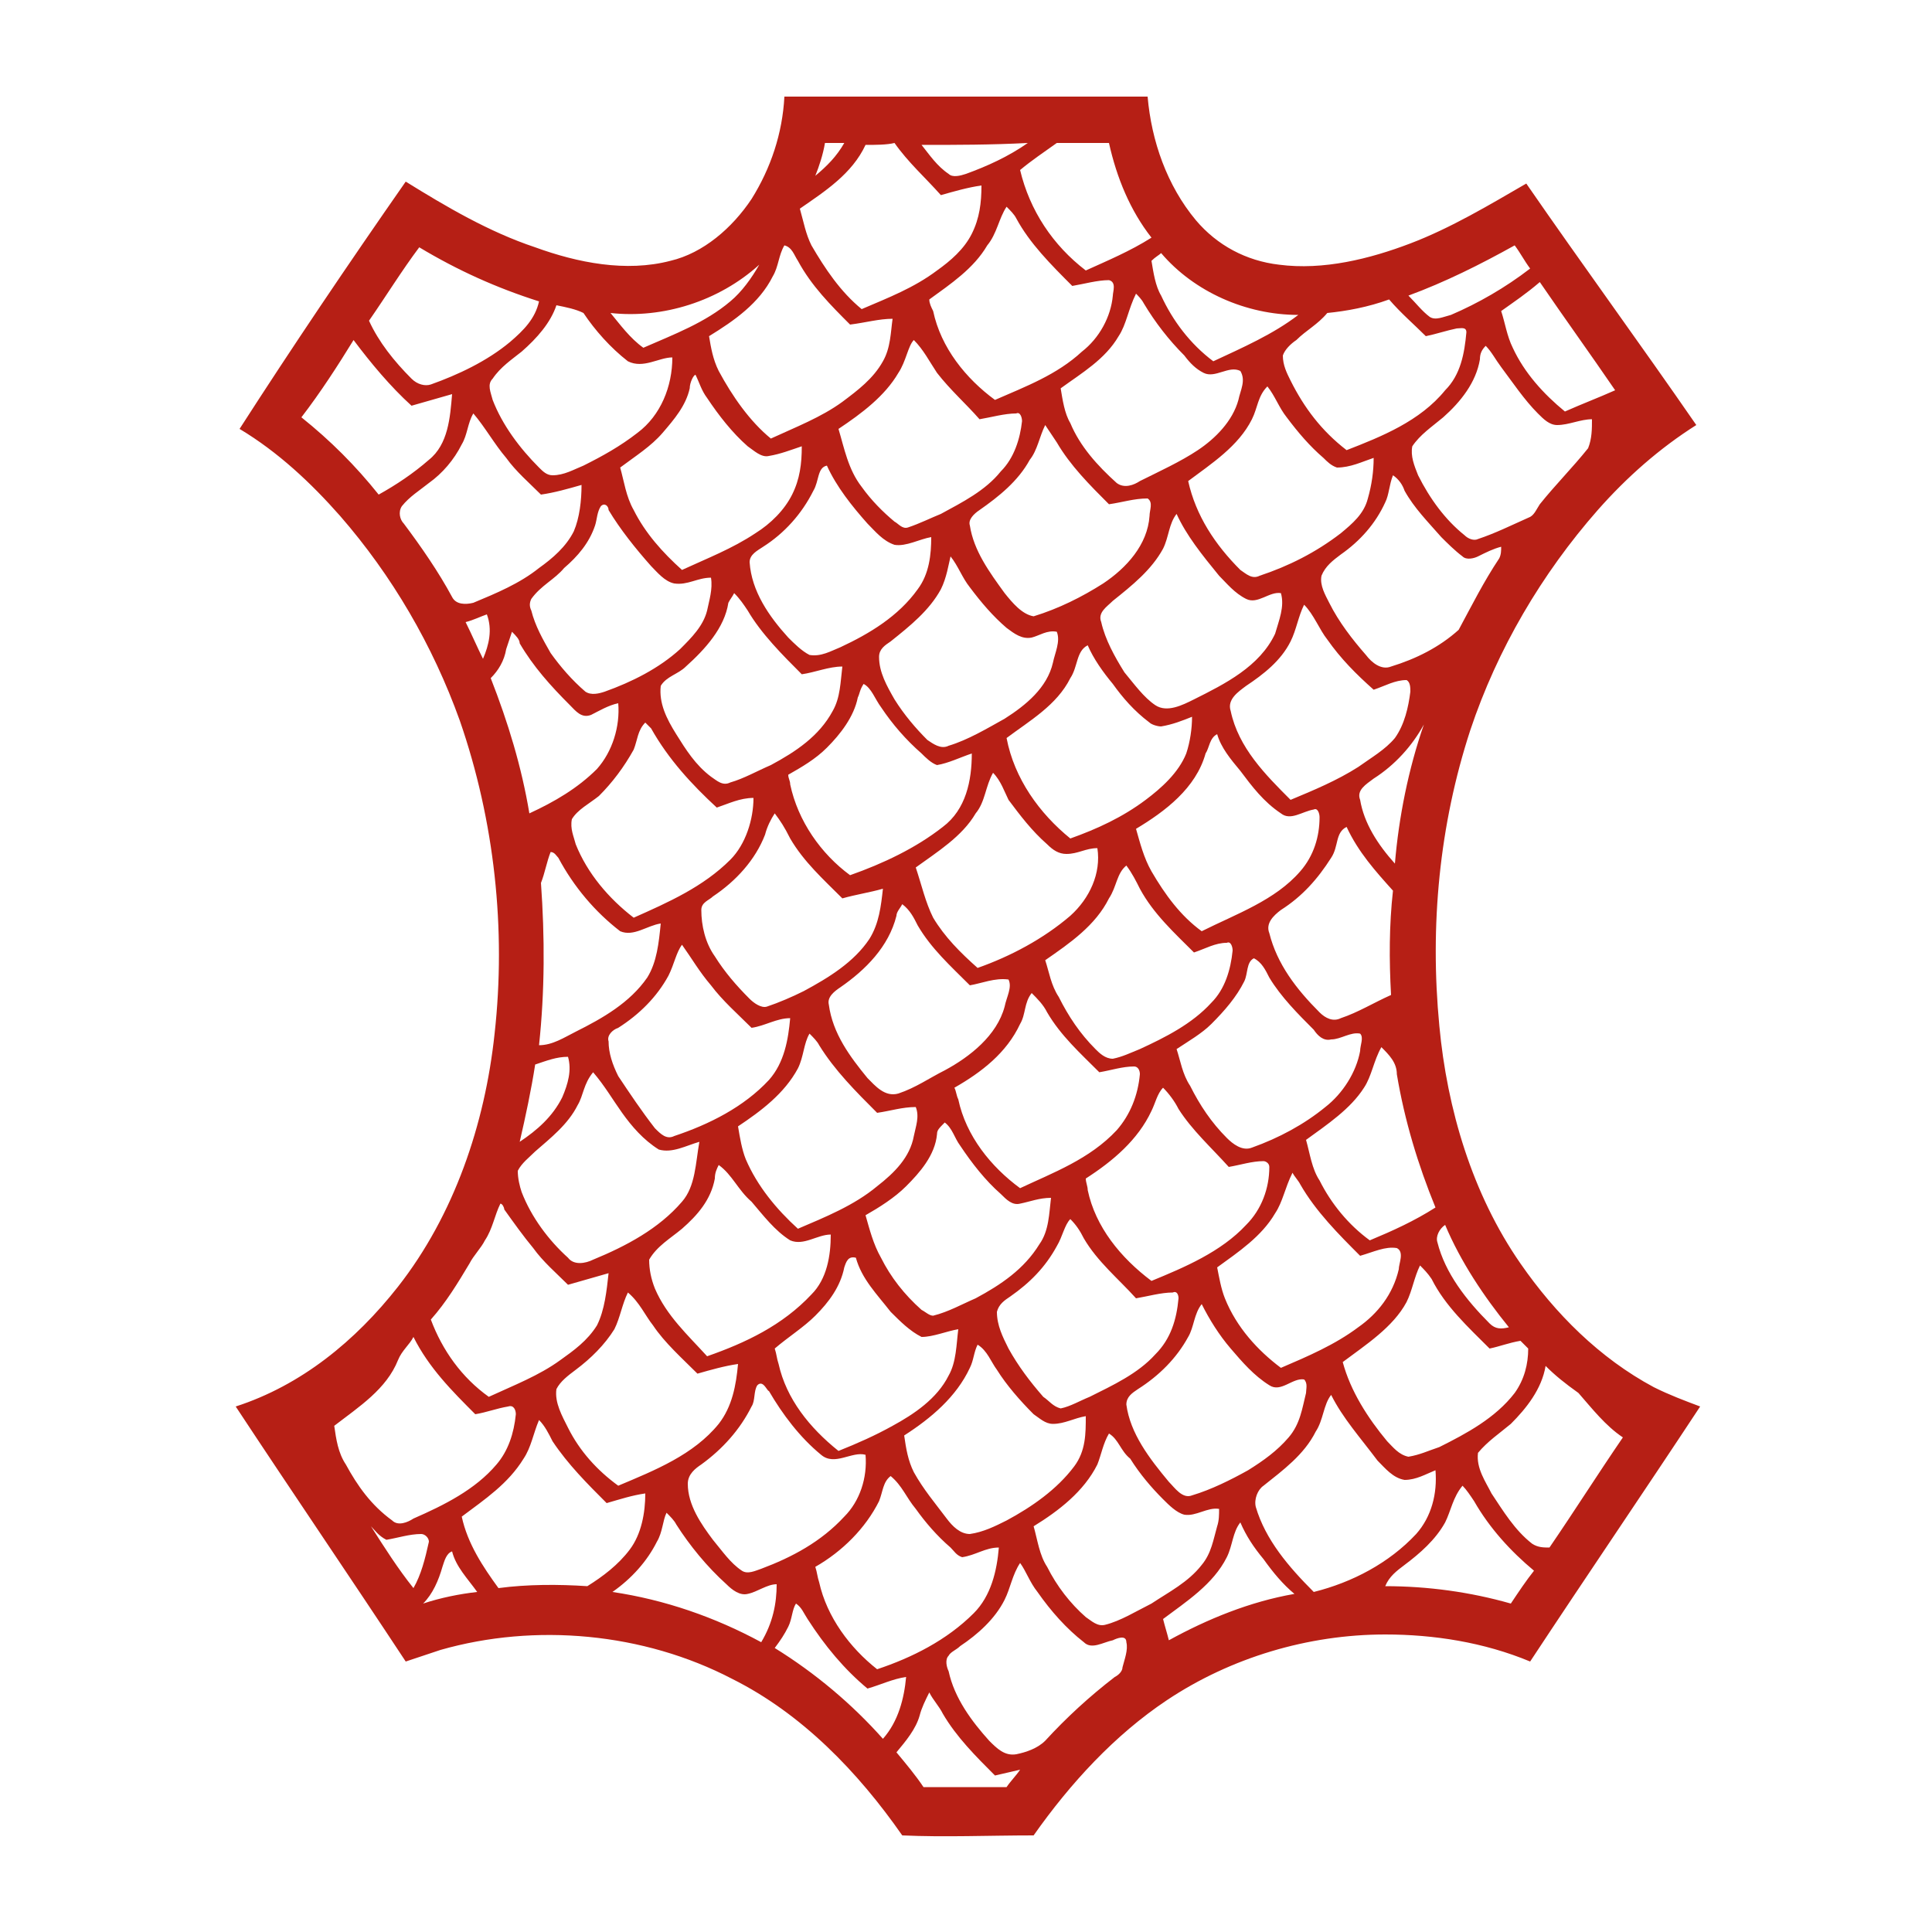
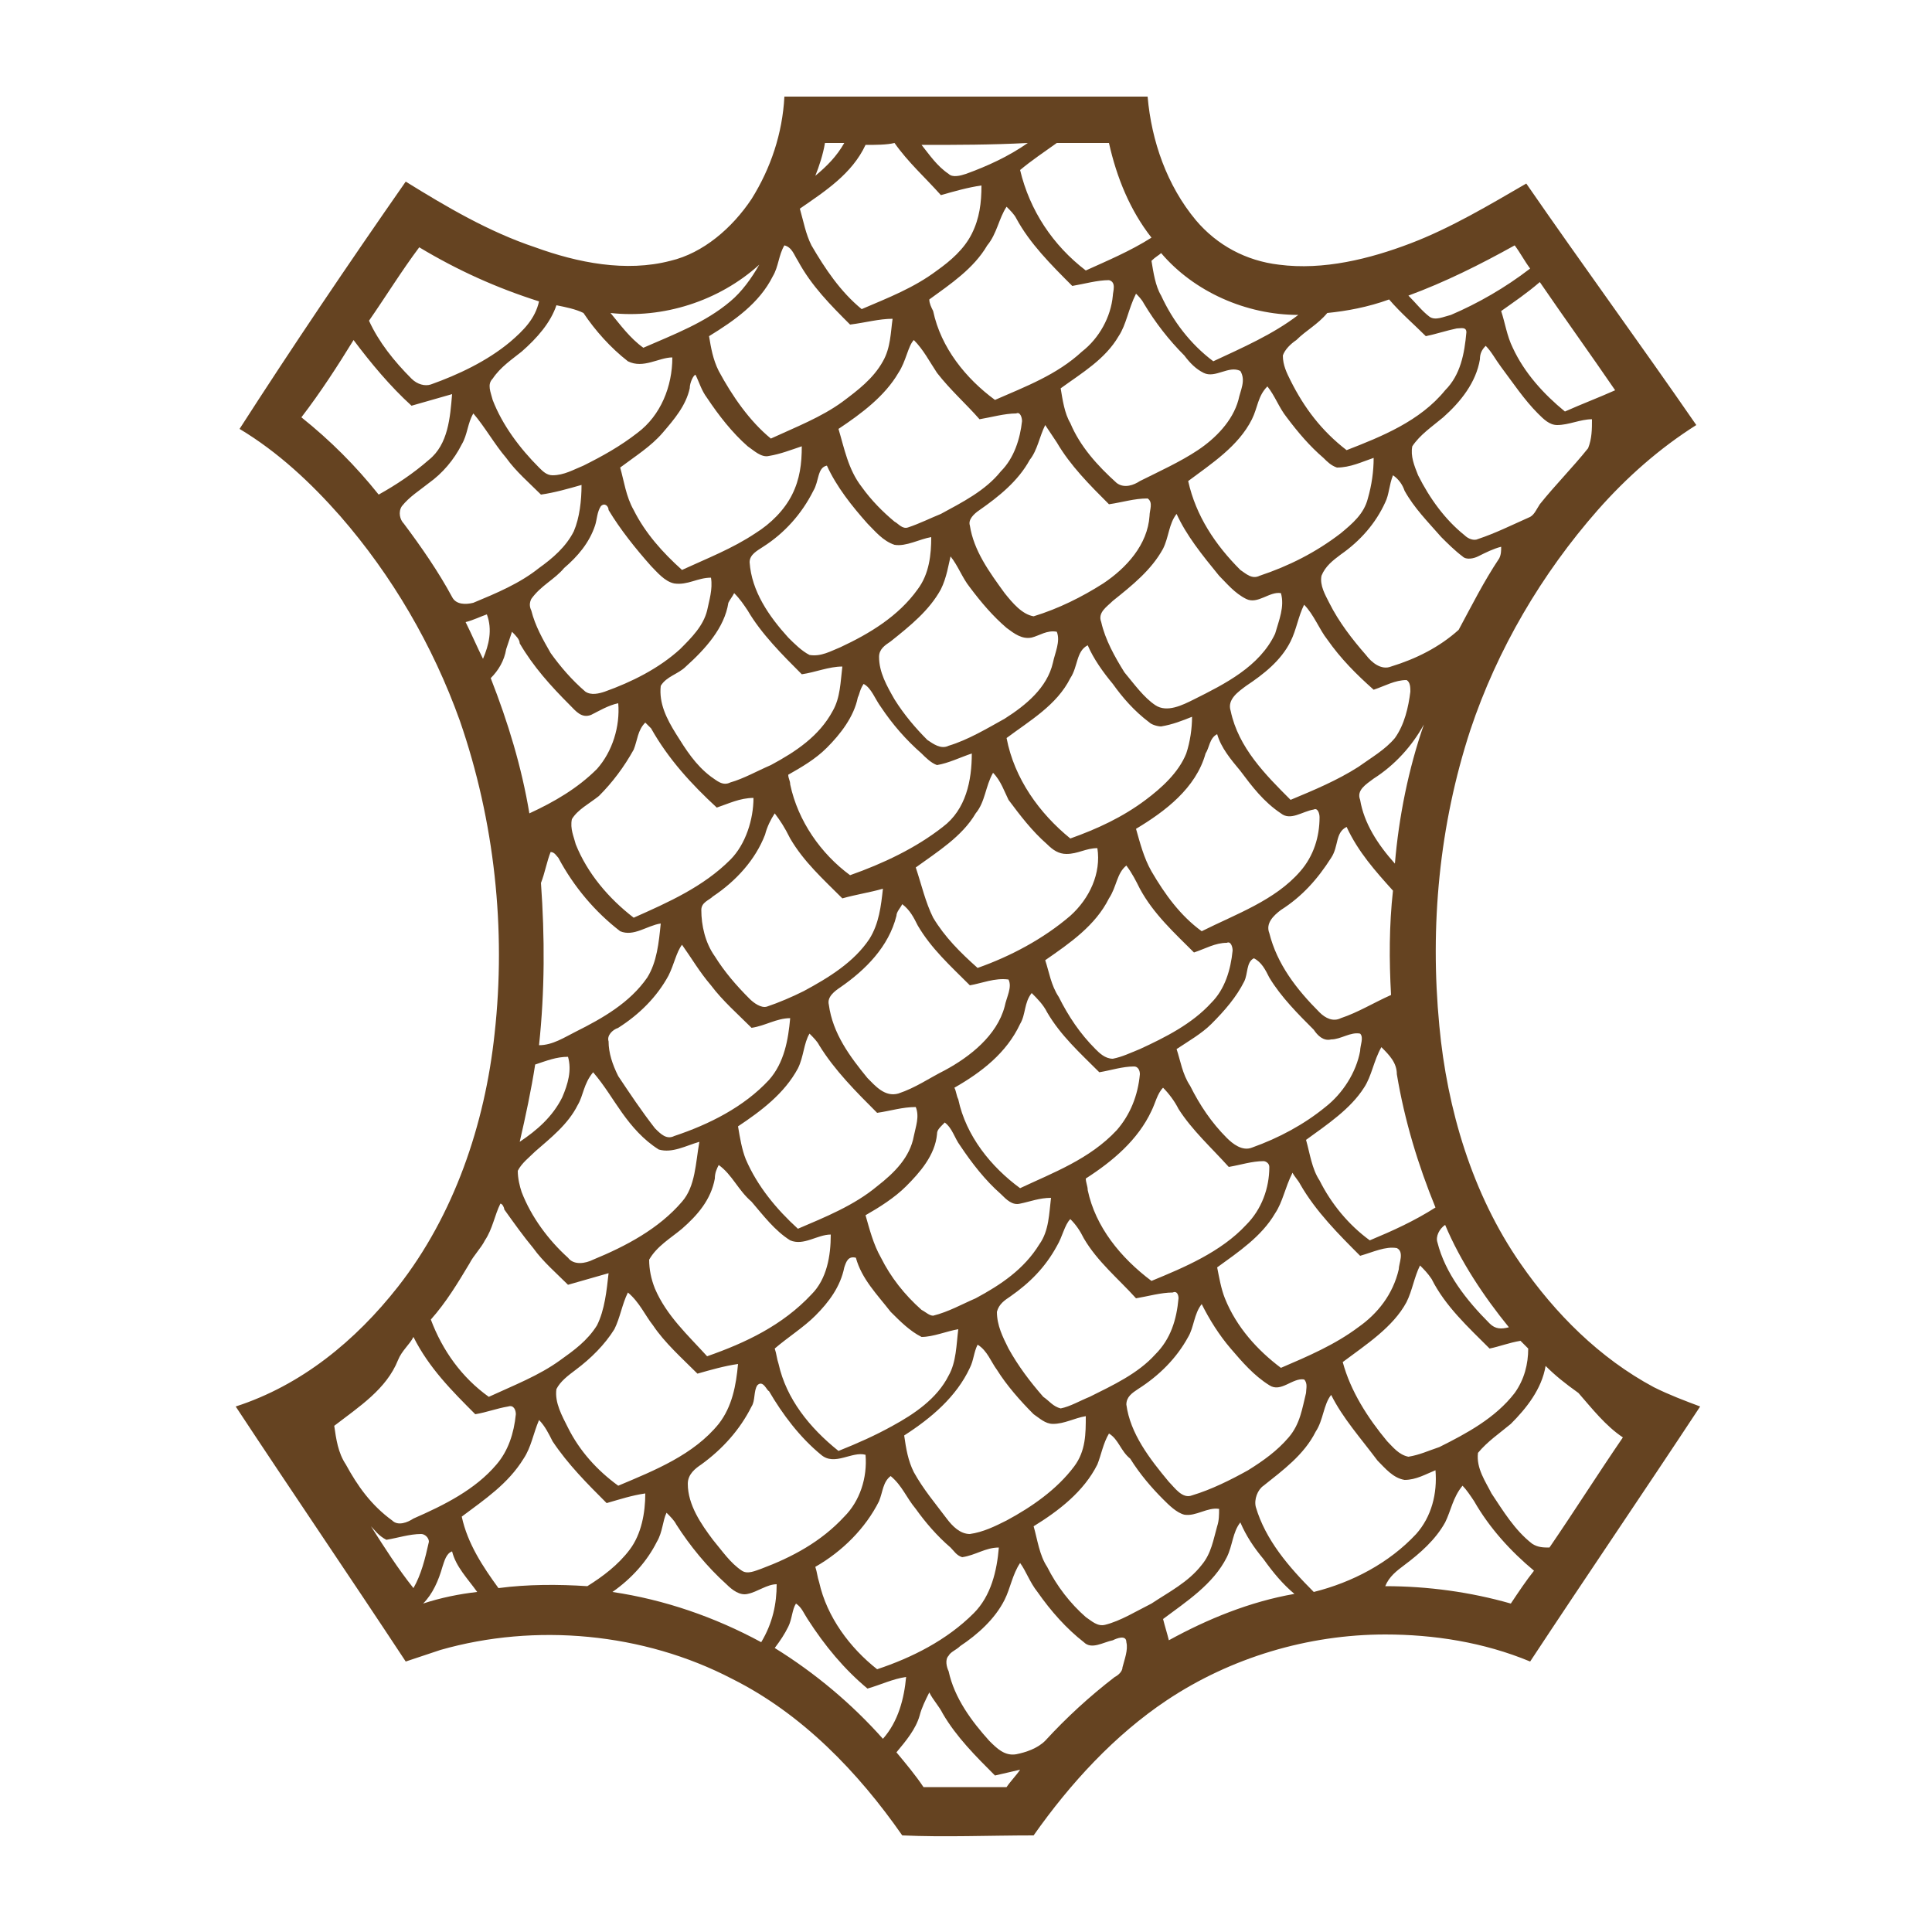
- <svg xmlns="http://www.w3.org/2000/svg" fill="#b61f15" version="1.1" x="0px" y="0px" viewBox="0 0 100 100" style="enable-background:new 0 0 100 100;" xml:space="preserve">
+ <svg xmlns="http://www.w3.org/2000/svg" fill="#654321" version="1.1" x="0px" y="0px" viewBox="0 0 100 100" style="enable-background:new 0 0 100 100;" xml:space="preserve">
  <g>
    <g>
      <path d="M38.9,10.3c1-1.6,1.6-3.4,1.7-5.3c6.3,0,12.5,0,18.8,0c0.2,2.3,1,4.6,2.5,6.4c1.1,1.3,2.6,2.1,4.3,2.3    c2.3,0.3,4.7-0.3,6.8-1.1c2.1-0.8,4.1-2,6-3.1c2.9,4.2,5.9,8.3,8.8,12.5c-1.9,1.2-3.6,2.7-5.1,4.4c-2.9,3.3-5.2,7.2-6.6,11.4    c-1.6,4.9-2.1,10.1-1.6,15.3c0.4,4.3,1.7,8.7,4.2,12.3c1.8,2.6,4.1,4.9,6.9,6.4c0.8,0.4,1.6,0.7,2.4,1c-2.9,4.4-5.9,8.8-8.8,13.2    c-2.4-1-5-1.4-7.5-1.4c-4,0-8,1.2-11.3,3.4c-2.7,1.8-5,4.3-6.9,7c-2.3,0-4.6,0.1-6.8,0c-2.3-3.3-5.2-6.3-8.8-8.1    c-4.6-2.4-10.2-2.9-15.1-1.5c-0.6,0.2-1.2,0.4-1.8,0.6c-2.9-4.4-5.9-8.8-8.8-13.2c3.4-1.1,6.2-3.4,8.4-6.2c2.9-3.7,4.5-8.4,5-13.1    c0.6-5.4,0-11-1.8-16.2c-1.4-3.9-3.5-7.5-6.2-10.6c-1.5-1.7-3.2-3.3-5.2-4.5C15.1,18,18,13.7,21,9.4c2.1,1.3,4.3,2.6,6.7,3.4    c2.2,0.8,4.7,1.3,7,0.7C36.4,13.1,37.9,11.8,38.9,10.3z M42.2,9.1c0.6-0.5,1.1-1,1.5-1.7c-0.3,0-0.7,0-1,0    C42.6,8,42.4,8.6,42.2,9.1z M44.8,7.5c-0.7,1.5-2.1,2.4-3.4,3.3c0.2,0.7,0.3,1.3,0.6,1.9c0.7,1.2,1.5,2.4,2.6,3.3    c1.4-0.6,2.7-1.1,3.9-2c0.7-0.5,1.4-1.1,1.8-1.9c0.4-0.8,0.5-1.6,0.5-2.5c-0.7,0.1-1.4,0.3-2.1,0.5c-0.8-0.9-1.7-1.7-2.4-2.7    C45.9,7.5,45.3,7.5,44.8,7.5z M47.7,7.5C48.1,8,48.5,8.6,49.1,9c0.2,0.2,0.6,0.1,0.9,0c1.1-0.4,2.2-0.9,3.2-1.6    C51.3,7.5,49.5,7.5,47.7,7.5z M52.8,8.8c0.5,2.1,1.7,3.9,3.4,5.2c1.1-0.5,2.3-1,3.4-1.7c-1.1-1.4-1.8-3.1-2.2-4.9    c-0.9,0-1.8,0-2.7,0C54,7.9,53.4,8.3,52.8,8.8z M51.1,12.7c-0.7,1.2-1.9,2-3,2.8c0,0.2,0.1,0.4,0.2,0.6c0.4,1.9,1.7,3.5,3.2,4.6    c1.6-0.7,3.2-1.3,4.5-2.5c0.9-0.7,1.5-1.8,1.6-2.9c0-0.2,0.2-0.7-0.2-0.8c-0.6,0-1.3,0.2-1.9,0.3c-1.1-1.1-2.2-2.2-2.9-3.5    c-0.1-0.2-0.3-0.4-0.5-0.6C51.7,11.3,51.6,12.1,51.1,12.7z M40.6,12.7c-0.3,0.5-0.3,1.1-0.6,1.6c-0.7,1.4-2,2.3-3.3,3.1    c0.1,0.6,0.2,1.2,0.5,1.8c0.7,1.3,1.6,2.6,2.7,3.5c1.3-0.6,2.6-1.1,3.7-1.9c0.8-0.6,1.6-1.2,2.1-2.1c0.4-0.7,0.4-1.5,0.5-2.2    c-0.7,0-1.4,0.2-2.2,0.3c-1-1-2-2-2.7-3.3C41.1,13.2,41,12.8,40.6,12.7z M19.1,16.6c0.5,1.1,1.3,2.1,2.2,3c0.3,0.3,0.7,0.4,1,0.3    c1.4-0.5,2.9-1.2,4.1-2.2c0.7-0.6,1.3-1.2,1.5-2.1c-2.2-0.7-4.2-1.6-6.2-2.8C20.8,14,20,15.3,19.1,16.6z M72.9,15.3    c0.4,0.4,0.7,0.8,1.1,1.1c0.3,0.2,0.7,0,1.1-0.1c1.4-0.6,2.8-1.4,4.1-2.4c-0.3-0.4-0.5-0.8-0.8-1.2C76.6,13.7,74.8,14.6,72.9,15.3    z M59.6,13.5c0.1,0.6,0.2,1.3,0.5,1.8c0.6,1.3,1.5,2.5,2.7,3.4c1.5-0.7,3.1-1.4,4.4-2.4c-2.7,0-5.4-1.2-7.1-3.2    C60,13.2,59.8,13.3,59.6,13.5z M31.6,16.2c0.5,0.6,1,1.3,1.7,1.8c1.6-0.7,3.2-1.3,4.5-2.4c0.6-0.5,1.1-1.2,1.5-1.9    C37.2,15.6,34.3,16.5,31.6,16.2z M77.7,16.1c0.2,0.6,0.3,1.3,0.6,1.9c0.6,1.3,1.6,2.4,2.7,3.3c0.9-0.4,1.7-0.7,2.6-1.1    c-1.3-1.9-2.6-3.7-3.9-5.6C79,15.2,78.4,15.6,77.7,16.1z M57.9,17.4c-0.7,1.2-1.9,1.9-3,2.7c0.1,0.6,0.2,1.3,0.5,1.8    c0.5,1.2,1.4,2.2,2.4,3.1c0.4,0.3,0.9,0.1,1.2-0.1c1-0.5,2.1-1,3-1.6s1.8-1.5,2.1-2.6c0.1-0.5,0.4-1,0.1-1.5    c-0.6-0.3-1.3,0.4-1.9,0.1c-0.4-0.2-0.7-0.5-1-0.9c-0.8-0.8-1.5-1.7-2.1-2.7c-0.1-0.2-0.3-0.4-0.4-0.5    C58.4,16,58.3,16.8,57.9,17.4z M68.7,16.2c-0.5,0.6-1.1,0.9-1.6,1.4c-0.3,0.2-0.6,0.5-0.7,0.8c0,0.5,0.2,0.9,0.4,1.3    c0.7,1.4,1.6,2.6,2.9,3.6c1.8-0.7,3.8-1.5,5.1-3.1c0.8-0.8,1-1.9,1.1-3c0-0.3-0.3-0.2-0.5-0.2c-0.5,0.1-1.1,0.3-1.6,0.4    c-0.6-0.6-1.3-1.2-1.9-1.9C70.8,15.9,69.7,16.1,68.7,16.2z M28.8,15.8c-0.3,0.9-1,1.7-1.8,2.4c-0.5,0.4-1.1,0.8-1.5,1.4    c-0.3,0.3-0.1,0.7,0,1.1c0.5,1.3,1.4,2.5,2.4,3.5c0.2,0.2,0.4,0.4,0.7,0.4c0.6,0,1.1-0.3,1.6-0.5c1-0.5,1.9-1,2.8-1.7    c1.2-0.9,1.8-2.4,1.8-3.9c-0.7,0-1.5,0.6-2.3,0.2c-0.9-0.7-1.7-1.6-2.3-2.5C29.8,16,29.3,15.9,28.8,15.8z M46.5,19.3    c-0.7,1.2-1.9,2.1-3.1,2.9c0.3,1,0.5,2.1,1.2,3c0.5,0.7,1.1,1.3,1.7,1.8c0.2,0.1,0.4,0.4,0.7,0.3c0.6-0.2,1.2-0.5,1.7-0.7    c1.1-0.6,2.3-1.2,3.1-2.2c0.7-0.7,1-1.7,1.1-2.6c0-0.2-0.1-0.5-0.3-0.4c-0.6,0-1.3,0.2-1.9,0.3c-0.7-0.8-1.5-1.5-2.2-2.4    c-0.4-0.6-0.7-1.2-1.2-1.7C47,17.9,46.9,18.7,46.5,19.3z M15.6,21.6c1.5,1.2,2.8,2.5,4,4c0.9-0.5,1.8-1.1,2.6-1.8    c1-0.8,1.1-2.2,1.2-3.4c-0.7,0.2-1.4,0.4-2.1,0.6c-1.1-1-2.1-2.2-3-3.4C17.5,18.9,16.6,20.3,15.6,21.6z M76.6,18.6    c-0.2,1.2-1,2.2-1.9,3c-0.6,0.5-1.2,0.9-1.6,1.5c-0.1,0.5,0.1,1,0.3,1.5c0.6,1.2,1.4,2.3,2.4,3.1c0.2,0.2,0.5,0.3,0.7,0.2    c0.9-0.3,1.7-0.7,2.6-1.1c0.3-0.1,0.4-0.4,0.6-0.7c0.8-1,1.7-1.9,2.5-2.9c0.2-0.5,0.2-1,0.2-1.5c-0.6,0-1.2,0.3-1.8,0.3    c-0.4,0-0.7-0.3-1-0.6c-0.7-0.7-1.3-1.6-1.9-2.4c-0.3-0.4-0.5-0.8-0.8-1.1C76.7,18.1,76.6,18.3,76.6,18.6z M35.7,20.1    c-0.2,0.9-0.8,1.6-1.4,2.3c-0.6,0.7-1.4,1.2-2.2,1.8c0.2,0.7,0.3,1.5,0.7,2.2c0.6,1.2,1.5,2.2,2.5,3.1c1.3-0.6,2.6-1.1,3.8-1.9    c0.8-0.5,1.5-1.2,1.9-2s0.5-1.6,0.5-2.5c-0.6,0.2-1.1,0.4-1.7,0.5c-0.4,0.1-0.8-0.3-1.1-0.5c-0.8-0.7-1.5-1.6-2.1-2.5    c-0.3-0.4-0.4-0.8-0.6-1.2C35.9,19.4,35.7,19.8,35.7,20.1z M64.8,21.7c-0.7,1.4-2.1,2.3-3.3,3.2c0.4,1.8,1.4,3.3,2.7,4.6    c0.3,0.2,0.6,0.5,1,0.3c1.5-0.5,2.9-1.2,4.2-2.2c0.6-0.5,1.2-1,1.4-1.8c0.2-0.7,0.3-1.4,0.3-2.1c-0.6,0.2-1.2,0.5-1.9,0.5    c-0.3-0.1-0.5-0.3-0.7-0.5c-0.7-0.6-1.3-1.3-1.9-2.1c-0.4-0.5-0.6-1.1-1-1.6C65.1,20.5,65.1,21.1,64.8,21.7z M23.9,23    c-0.4,0.8-1,1.5-1.7,2c-0.5,0.4-1,0.7-1.4,1.2c-0.2,0.3-0.1,0.7,0.1,0.9c0.9,1.2,1.8,2.5,2.5,3.8c0.2,0.4,0.7,0.4,1.1,0.3    c1.2-0.5,2.4-1,3.4-1.8c0.7-0.5,1.4-1.1,1.8-1.9c0.3-0.7,0.4-1.6,0.4-2.4c-0.7,0.2-1.4,0.4-2.1,0.5c-0.6-0.6-1.3-1.2-1.8-1.9    c-0.6-0.7-1.1-1.6-1.7-2.3C24.2,21.9,24.2,22.5,23.9,23z M53.3,23.8c-0.6,1.1-1.6,1.9-2.6,2.6c-0.3,0.2-0.6,0.5-0.5,0.8    c0.2,1.3,1,2.4,1.8,3.5c0.4,0.5,0.9,1.1,1.5,1.2c1.3-0.4,2.5-1,3.6-1.7c1.2-0.8,2.3-2,2.4-3.5c0-0.3,0.2-0.7-0.1-0.9    c-0.7,0-1.3,0.2-2,0.3c-1-1-2-2-2.7-3.2c-0.2-0.3-0.4-0.6-0.6-0.9C53.8,22.6,53.7,23.3,53.3,23.8z M42.1,25.4    c-0.6,1.2-1.5,2.2-2.6,2.9c-0.3,0.2-0.7,0.4-0.7,0.8c0.1,1.5,1,2.8,2,3.9c0.3,0.3,0.7,0.7,1.1,0.9c0.6,0.1,1.1-0.2,1.6-0.4    c1.5-0.7,3-1.6,4-3c0.6-0.8,0.7-1.8,0.7-2.7c-0.6,0.1-1.3,0.5-1.9,0.4c-0.6-0.2-1-0.7-1.4-1.1c-0.8-0.9-1.6-1.9-2.1-3    C42.3,24.2,42.4,24.9,42.1,25.4z M72.1,24.6c-0.2,0.5-0.2,1-0.4,1.4c-0.5,1.1-1.3,2-2.3,2.7c-0.4,0.3-0.8,0.6-1,1.1    c-0.1,0.5,0.2,1,0.4,1.4c0.5,1,1.2,1.9,1.9,2.7c0.3,0.4,0.8,0.8,1.3,0.6c1.3-0.4,2.5-1,3.5-1.9c0.7-1.3,1.3-2.5,2.1-3.7    c0.1-0.2,0.1-0.4,0.1-0.6c-0.4,0.1-0.8,0.3-1.2,0.5c-0.2,0.1-0.6,0.2-0.8,0c-0.4-0.3-0.8-0.7-1.1-1c-0.7-0.8-1.4-1.5-1.9-2.4    C72.6,25.1,72.4,24.8,72.1,24.6z M31.1,26.2c-0.2,0.3-0.2,0.7-0.3,1c-0.3,0.9-0.9,1.6-1.6,2.2C28.7,30,28,30.3,27.5,31    c-0.1,0.2-0.1,0.4,0,0.6c0.2,0.8,0.6,1.5,1,2.2c0.5,0.7,1.1,1.4,1.8,2c0.3,0.2,0.7,0.1,1,0c1.4-0.5,2.8-1.2,3.9-2.2    c0.6-0.6,1.2-1.2,1.4-2c0.1-0.5,0.3-1.1,0.2-1.7c-0.7,0-1.2,0.4-1.9,0.3c-0.5-0.1-0.9-0.6-1.2-0.9c-0.8-0.9-1.6-1.9-2.2-2.9    C31.5,26.2,31.3,26,31.1,26.2z M60.9,26.6c-0.4,0.5-0.4,1.2-0.7,1.8c-0.6,1.1-1.6,1.9-2.6,2.7c-0.3,0.3-0.8,0.6-0.6,1.1    c0.2,0.9,0.7,1.8,1.2,2.6c0.5,0.6,1,1.3,1.6,1.7s1.4,0,2-0.3c1.6-0.8,3.4-1.7,4.2-3.4c0.2-0.7,0.5-1.4,0.3-2.1    c-0.6-0.1-1.2,0.6-1.8,0.3c-0.6-0.3-1-0.8-1.4-1.2C62.2,28.7,61.4,27.7,60.9,26.6z M48.7,30.5c-0.6,1.1-1.6,1.9-2.6,2.7    c-0.3,0.2-0.6,0.4-0.6,0.8c0,0.8,0.4,1.5,0.8,2.2c0.5,0.8,1.1,1.5,1.7,2.1c0.3,0.2,0.7,0.5,1.1,0.3c1-0.3,2-0.9,2.9-1.4    c1.1-0.7,2.2-1.6,2.5-2.9c0.1-0.5,0.4-1.1,0.2-1.6c-0.5-0.1-0.9,0.2-1.3,0.3c-0.5,0.1-0.9-0.2-1.3-0.5c-0.7-0.6-1.3-1.3-1.9-2.1    c-0.4-0.5-0.6-1.1-1-1.6C49.1,29.2,49,29.9,48.7,30.5z M37.7,31.2c-0.2,1.3-1.2,2.4-2.2,3.3c-0.4,0.4-1,0.5-1.3,1    c-0.1,0.9,0.3,1.7,0.8,2.5s1,1.6,1.8,2.2c0.3,0.2,0.6,0.5,1,0.3c0.7-0.2,1.4-0.6,2.1-0.9c1.3-0.7,2.5-1.5,3.2-2.8    c0.4-0.7,0.4-1.5,0.5-2.3c-0.7,0-1.4,0.3-2.1,0.4c-1-1-2.1-2.1-2.8-3.3c-0.2-0.3-0.4-0.6-0.7-0.9C37.9,30.9,37.8,31,37.7,31.2z     M67.5,31.3c-0.3,0.6-0.4,1.3-0.7,1.9c-0.5,1-1.4,1.7-2.3,2.3c-0.4,0.3-1,0.7-0.8,1.3c0.4,1.9,1.8,3.3,3.1,4.6    c1.2-0.5,2.4-1,3.5-1.7c0.7-0.5,1.4-0.9,1.9-1.5c0.5-0.7,0.7-1.6,0.8-2.4c0-0.2,0-0.5-0.2-0.6c-0.6,0-1.1,0.3-1.7,0.5    c-0.9-0.8-1.7-1.6-2.4-2.6C68.3,32.6,68,31.8,67.5,31.3z M24.1,32.2c0.3,0.6,0.6,1.3,0.9,1.9c0.3-0.7,0.5-1.5,0.2-2.3    C24.9,31.9,24.5,32.1,24.1,32.2z M26.5,32.7c-0.1,0.3-0.2,0.6-0.3,0.9c-0.1,0.6-0.4,1.1-0.8,1.5c0.9,2.3,1.6,4.6,2,7    c1.3-0.6,2.5-1.3,3.5-2.3c0.8-0.9,1.2-2.2,1.1-3.4c-0.5,0.1-1,0.4-1.4,0.6c-0.5,0.2-0.8-0.2-1.1-0.5c-1-1-1.9-2-2.6-3.2    C26.9,33.1,26.7,32.9,26.5,32.7z M55.4,35.1c-0.7,1.4-2.1,2.2-3.3,3.1c0.4,2.1,1.7,3.9,3.3,5.2c1.4-0.5,2.7-1.1,3.9-2    c0.8-0.6,1.7-1.4,2.1-2.4c0.2-0.6,0.3-1.3,0.3-1.9c-0.5,0.2-1,0.4-1.6,0.5c-0.2,0-0.5-0.1-0.6-0.2c-0.8-0.6-1.4-1.3-1.9-2    c-0.5-0.6-1-1.3-1.3-2C55.7,33.7,55.8,34.5,55.4,35.1z M44.4,36.1c-0.2,1-0.9,1.9-1.6,2.6c-0.6,0.6-1.3,1-2,1.4    c0,0.2,0.1,0.3,0.1,0.5c0.4,1.9,1.6,3.6,3.1,4.7c1.7-0.6,3.4-1.4,4.8-2.5c1.2-0.9,1.5-2.4,1.5-3.8c-0.6,0.2-1.2,0.5-1.8,0.6    c-0.3-0.1-0.6-0.4-0.8-0.6c-0.8-0.7-1.5-1.5-2.1-2.4c-0.3-0.4-0.5-1-0.9-1.2C44.5,35.7,44.5,35.9,44.4,36.1z M32.8,38.8    c-0.5,0.9-1.1,1.7-1.8,2.4c-0.5,0.4-1.1,0.7-1.4,1.2c-0.1,0.5,0.1,0.9,0.2,1.3c0.6,1.5,1.7,2.8,3,3.8c1.8-0.8,3.6-1.6,5-3    c0.8-0.8,1.2-2.1,1.2-3.2c-0.7,0-1.3,0.3-1.9,0.5c-1.3-1.2-2.5-2.5-3.4-4.1c-0.1-0.1-0.2-0.2-0.3-0.3C33,37.8,33,38.3,32.8,38.8z     M73.7,37.5c-0.6,1.1-1.5,2.1-2.6,2.8c-0.4,0.3-0.9,0.6-0.7,1.1c0.2,1.2,0.9,2.3,1.8,3.3C72.4,42.3,72.9,39.8,73.7,37.5z M62.4,39    c-0.5,1.8-2.1,3-3.6,3.9c0.2,0.7,0.4,1.5,0.8,2.2c0.7,1.2,1.5,2.3,2.6,3.1c1.8-0.9,3.8-1.6,5.1-3.1c0.7-0.8,1-1.8,1-2.8    c0-0.2-0.1-0.5-0.3-0.4c-0.6,0.1-1.2,0.6-1.7,0.2c-0.9-0.6-1.5-1.4-2.1-2.2c-0.5-0.6-1-1.2-1.2-1.9C62.6,38.2,62.6,38.7,62.4,39z     M50.5,42.1c-0.7,1.2-2,2-3.1,2.8c0.3,0.9,0.5,1.8,0.9,2.6c0.6,1,1.4,1.8,2.3,2.6c1.7-0.6,3.4-1.5,4.8-2.7c1-0.9,1.6-2.2,1.4-3.5    c-0.6,0-1,0.3-1.6,0.3c-0.4,0-0.7-0.2-1-0.5c-0.8-0.7-1.4-1.5-2-2.3c-0.2-0.4-0.4-1-0.8-1.4C51,40.7,51,41.5,50.5,42.1z     M40.1,42.1c-0.2,0.3-0.4,0.7-0.5,1.1c-0.5,1.3-1.5,2.4-2.7,3.2c-0.2,0.2-0.6,0.3-0.6,0.7c0,0.8,0.2,1.7,0.7,2.4    c0.5,0.8,1.1,1.5,1.8,2.2c0.2,0.2,0.6,0.5,0.9,0.4c0.6-0.2,1.3-0.5,1.9-0.8c1.3-0.7,2.6-1.5,3.4-2.7c0.5-0.8,0.6-1.7,0.7-2.6    c-0.7,0.2-1.4,0.3-2.1,0.5c-1-1-2-1.9-2.7-3.1C40.6,42.8,40.4,42.5,40.1,42.1z M68.9,44.4c-0.7,1.1-1.5,2-2.6,2.7    c-0.4,0.3-0.8,0.7-0.6,1.2c0.4,1.6,1.4,2.9,2.6,4.1c0.3,0.3,0.7,0.5,1.1,0.3c0.9-0.3,1.7-0.8,2.6-1.2c-0.1-1.8-0.1-3.6,0.1-5.4    c-0.9-1-1.8-2-2.4-3.3C69.1,43.1,69.3,43.8,68.9,44.4z M28.5,44.1c-0.2,0.5-0.3,1.1-0.5,1.6c0.2,2.8,0.2,5.6-0.1,8.4    c0.7,0,1.3-0.4,1.9-0.7c1.4-0.7,2.8-1.5,3.7-2.8c0.5-0.8,0.6-1.8,0.7-2.8c-0.7,0.1-1.4,0.7-2.1,0.4c-1.3-1-2.4-2.3-3.2-3.8    C28.8,44.3,28.7,44.1,28.5,44.1z M57.4,46.5c-0.7,1.4-2,2.3-3.3,3.2c0.2,0.6,0.3,1.3,0.7,1.9c0.5,1,1.1,1.9,1.9,2.7    c0.2,0.2,0.5,0.5,0.9,0.5c0.5-0.1,0.9-0.3,1.4-0.5c1.3-0.6,2.7-1.3,3.7-2.4c0.7-0.7,1-1.7,1.1-2.7c0-0.2-0.1-0.5-0.3-0.4    c-0.6,0-1.1,0.3-1.7,0.5c-1-1-2.1-2-2.8-3.3c-0.2-0.4-0.4-0.8-0.7-1.2C57.8,45.2,57.8,45.9,57.4,46.5z M46.4,47.4    c-0.4,1.6-1.6,2.8-2.9,3.7c-0.3,0.2-0.7,0.5-0.6,0.9c0.2,1.5,1.1,2.7,2,3.8c0.4,0.4,0.9,1,1.6,0.8c0.9-0.3,1.6-0.8,2.4-1.2    c1.3-0.7,2.7-1.8,3.1-3.3c0.1-0.5,0.4-1,0.2-1.4c-0.7-0.1-1.4,0.2-2,0.3c-1-1-2-1.9-2.7-3.1c-0.2-0.4-0.4-0.8-0.8-1.1    C46.6,47,46.4,47.2,46.4,47.4z M34.6,50.5c-0.6,1.1-1.5,2-2.6,2.7c-0.3,0.1-0.6,0.4-0.5,0.7c0,0.6,0.2,1.2,0.5,1.8    c0.6,0.9,1.2,1.8,1.9,2.7c0.3,0.3,0.6,0.6,1,0.4c1.8-0.6,3.6-1.5,4.9-2.9c0.8-0.9,1-2.1,1.1-3.2c-0.7,0-1.3,0.4-2,0.5    c-0.7-0.7-1.5-1.4-2.1-2.2c-0.6-0.7-1-1.4-1.5-2.1C35,49.3,34.9,49.9,34.6,50.5z M64.4,50.8c-0.4,0.8-1,1.5-1.7,2.2    c-0.5,0.5-1.2,0.9-1.8,1.3c0.2,0.6,0.3,1.3,0.7,1.9c0.5,1,1.1,1.9,1.9,2.7c0.3,0.3,0.8,0.7,1.3,0.5c1.4-0.5,2.7-1.2,3.8-2.1    c0.9-0.7,1.6-1.8,1.8-2.9c0-0.3,0.2-0.7,0-0.9c-0.5-0.1-1,0.3-1.5,0.3c-0.4,0.1-0.7-0.2-0.9-0.5c-0.8-0.8-1.7-1.7-2.3-2.7    c-0.2-0.4-0.4-0.8-0.8-1C64.5,49.8,64.6,50.4,64.4,50.8z M52.8,53c-0.7,1.5-2,2.5-3.4,3.3c0.1,0.2,0.1,0.4,0.2,0.6    c0.4,1.9,1.7,3.5,3.2,4.6c1.7-0.8,3.6-1.5,5-3c0.7-0.8,1.1-1.8,1.2-2.9c0-0.2-0.1-0.4-0.3-0.4c-0.6,0-1.2,0.2-1.8,0.3    c-1-1-2-1.9-2.7-3.1c-0.2-0.4-0.5-0.7-0.8-1C53,51.9,53.1,52.5,52.8,53z M41.3,55.3c-0.7,1.3-1.9,2.2-3.1,3    c0.1,0.6,0.2,1.2,0.4,1.7c0.6,1.4,1.6,2.6,2.7,3.6c1.4-0.6,2.9-1.2,4.1-2.2c0.9-0.7,1.7-1.5,1.9-2.6c0.1-0.5,0.3-1,0.1-1.5    c-0.7,0-1.3,0.2-2,0.3c-1.1-1.1-2.2-2.2-3-3.5c-0.1-0.2-0.3-0.4-0.5-0.6C41.6,54,41.6,54.7,41.3,55.3z M71.5,54.2    c-0.4,0.7-0.5,1.5-0.9,2.1c-0.7,1.1-1.9,1.9-3,2.7c0.2,0.7,0.3,1.5,0.7,2.1c0.6,1.2,1.5,2.3,2.6,3.1c1.2-0.5,2.3-1,3.4-1.7    c-0.9-2.2-1.6-4.5-2-6.9C72.3,55,71.9,54.6,71.5,54.2z M27.7,55.1c-0.2,1.3-0.5,2.7-0.8,4c0.9-0.6,1.7-1.3,2.2-2.3    c0.3-0.7,0.5-1.4,0.3-2.1C28.8,54.7,28.3,54.9,27.7,55.1z M29.9,57.2c-0.5,1-1.4,1.7-2.2,2.4c-0.3,0.3-0.7,0.6-0.9,1    c0,0.4,0.1,0.8,0.2,1.1c0.5,1.3,1.4,2.5,2.4,3.4c0.3,0.4,0.9,0.3,1.3,0.1c1.7-0.7,3.4-1.6,4.6-3c0.7-0.8,0.7-2,0.9-3.1    c-0.7,0.2-1.4,0.6-2.1,0.4c-0.8-0.5-1.4-1.2-1.9-1.9s-0.9-1.4-1.5-2.1C30.2,56.1,30.2,56.7,29.9,57.2z M59.6,57.5    c-0.7,1.5-2,2.6-3.4,3.5c0,0.2,0.1,0.4,0.1,0.6c0.4,1.9,1.7,3.5,3.3,4.7c1.7-0.7,3.6-1.5,4.9-2.9c0.8-0.8,1.2-1.9,1.2-3    c0-0.2-0.2-0.3-0.3-0.3c-0.6,0-1.2,0.2-1.8,0.3c-0.9-1-1.9-1.9-2.6-3c-0.2-0.4-0.5-0.8-0.8-1.1C59.9,56.6,59.8,57.1,59.6,57.5z     M48.5,58.7c-0.1,1.1-0.9,2-1.6,2.7c-0.6,0.6-1.4,1.1-2.1,1.5c0.2,0.7,0.4,1.5,0.8,2.2c0.5,1,1.2,1.9,2.1,2.7    c0.2,0.1,0.4,0.3,0.6,0.3c0.8-0.2,1.5-0.6,2.2-0.9c1.3-0.7,2.5-1.5,3.3-2.8c0.5-0.7,0.5-1.6,0.6-2.4c-0.6,0-1.1,0.2-1.6,0.3    c-0.4,0.1-0.7-0.2-1-0.5c-0.8-0.7-1.5-1.6-2.1-2.5c-0.3-0.4-0.4-0.9-0.8-1.2C48.6,58.4,48.5,58.5,48.5,58.7z M37.2,60.3    C37.1,60.5,37,60.7,37,61c-0.2,1.1-0.9,1.9-1.7,2.6c-0.6,0.5-1.3,0.9-1.7,1.6c0,0.5,0.1,1,0.3,1.5c0.6,1.4,1.7,2.4,2.7,3.5    c2-0.7,3.9-1.6,5.4-3.2c0.8-0.8,1-2,1-3.1c-0.7,0-1.4,0.6-2.1,0.3c-0.8-0.5-1.4-1.3-2-2C38.2,61.6,37.9,60.8,37.2,60.3z M66,62.8    c-0.7,1.2-1.9,2-3,2.8c0.1,0.5,0.2,1.1,0.4,1.6c0.6,1.5,1.7,2.7,2.9,3.6c1.4-0.6,2.8-1.2,4-2.1c1-0.7,1.8-1.7,2.1-3    c0-0.3,0.3-0.9-0.1-1.1c-0.6-0.1-1.2,0.2-1.9,0.4c-1.1-1.1-2.3-2.3-3.1-3.7c-0.1-0.2-0.3-0.4-0.4-0.6C66.5,61.5,66.4,62.2,66,62.8    z M25.9,62.3c-0.3,0.6-0.4,1.3-0.8,1.9c-0.2,0.4-0.6,0.8-0.8,1.2c-0.6,1-1.2,2-2,2.9c0.6,1.6,1.6,3,3,4c1.3-0.6,2.6-1.1,3.7-1.9    c0.7-0.5,1.4-1,1.9-1.8c0.4-0.8,0.5-1.8,0.6-2.7c-0.7,0.2-1.4,0.4-2.1,0.6c-0.6-0.6-1.3-1.2-1.8-1.9c-0.5-0.6-1-1.3-1.5-2    C26.1,62.5,26,62.3,25.9,62.3z M54.7,64.5c-0.6,1.1-1.4,1.9-2.4,2.6c-0.3,0.2-0.6,0.4-0.7,0.8c0,0.7,0.3,1.3,0.6,1.9    c0.5,0.9,1.1,1.7,1.8,2.5c0.3,0.2,0.5,0.5,0.9,0.6c0.5-0.1,1-0.4,1.5-0.6c1.2-0.6,2.5-1.2,3.4-2.2c0.8-0.8,1.1-1.8,1.2-2.9    c0-0.2-0.1-0.4-0.3-0.3c-0.6,0-1.3,0.2-1.9,0.3c-0.9-1-2-1.9-2.7-3.1c-0.2-0.4-0.4-0.7-0.7-1C55.1,63.4,55,64,54.7,64.5z     M74.4,64.3c0.4,1.6,1.5,3,2.7,4.2c0.3,0.3,0.6,0.3,1,0.2c-1.3-1.6-2.5-3.4-3.3-5.3C74.5,63.6,74.3,64,74.4,64.3z M43.7,65.6    c-0.2,1-0.8,1.8-1.5,2.5c-0.6,0.6-1.4,1.1-2.1,1.7c0.1,0.3,0.1,0.5,0.2,0.8c0.4,1.8,1.6,3.3,3.1,4.5c1-0.4,1.9-0.8,2.8-1.3    c1.1-0.6,2.3-1.4,2.9-2.6c0.4-0.7,0.4-1.6,0.5-2.4c-0.6,0.1-1.3,0.4-1.9,0.4c-0.6-0.3-1.1-0.8-1.6-1.3c-0.7-0.9-1.5-1.7-1.8-2.8    C43.9,65,43.8,65.3,43.7,65.6z M73.5,65.5c-0.3,0.6-0.4,1.3-0.7,1.9c-0.7,1.3-2.1,2.2-3.3,3.1c0.4,1.5,1.3,2.9,2.3,4.1    c0.3,0.3,0.6,0.7,1.1,0.8c0.6-0.1,1-0.3,1.6-0.5c1.4-0.7,2.9-1.5,3.9-2.8c0.5-0.7,0.7-1.5,0.7-2.3c-0.1-0.1-0.3-0.3-0.4-0.4    c-0.6,0.1-1.1,0.3-1.6,0.4c-1.1-1.1-2.3-2.2-3-3.6C73.9,65.9,73.7,65.7,73.5,65.5z M32.5,66.9c-0.3,0.6-0.4,1.3-0.7,1.9    c-0.5,0.8-1.2,1.5-2,2.1c-0.4,0.3-0.8,0.6-1,1c-0.1,0.7,0.3,1.4,0.6,2c0.6,1.2,1.5,2.2,2.6,3c1.9-0.8,3.9-1.6,5.2-3.2    c0.7-0.9,0.9-2,1-3.1c-0.7,0.1-1.4,0.3-2.1,0.5c-0.8-0.8-1.7-1.6-2.3-2.5C33.4,68.1,33.1,67.4,32.5,66.9z M61.5,69.2    c-0.6,1.1-1.5,2-2.6,2.7c-0.3,0.2-0.6,0.4-0.6,0.8c0.2,1.5,1.2,2.8,2.2,4c0.3,0.3,0.7,0.9,1.2,0.7c1-0.3,2-0.8,2.9-1.3    c0.8-0.5,1.5-1,2.1-1.7s0.7-1.5,0.9-2.3c0-0.2,0.1-0.5-0.1-0.7c-0.6-0.1-1.2,0.7-1.8,0.3c-0.8-0.5-1.4-1.2-2-1.9    c-0.6-0.7-1.1-1.5-1.5-2.3C61.8,68,61.8,68.7,61.5,69.2z M20.6,70.4c-0.6,1.5-2,2.4-3.3,3.4c0.1,0.7,0.2,1.4,0.6,2    c0.6,1.1,1.3,2.1,2.4,2.9c0.3,0.3,0.8,0.1,1.1-0.1c1.6-0.7,3.2-1.5,4.3-2.8c0.6-0.7,0.9-1.6,1-2.6c0-0.2-0.1-0.5-0.4-0.4    c-0.6,0.1-1.1,0.3-1.7,0.4c-1.2-1.2-2.4-2.4-3.2-4C21.2,69.6,20.8,69.9,20.6,70.4z M50.2,70.8c-0.7,1.5-2,2.6-3.4,3.5    c0.1,0.7,0.2,1.3,0.5,1.9c0.5,0.9,1.1,1.6,1.7,2.4c0.3,0.4,0.7,0.8,1.2,0.8c0.7-0.1,1.3-0.4,1.9-0.7c1.3-0.7,2.6-1.6,3.5-2.8    c0.6-0.8,0.6-1.7,0.6-2.6c-0.6,0.1-1.1,0.4-1.7,0.4c-0.4,0-0.7-0.3-1-0.5c-0.7-0.7-1.4-1.5-1.9-2.3c-0.3-0.4-0.5-1-1-1.3    C50.4,70,50.4,70.4,50.2,70.8z M80,70.7c-0.2,1.2-1,2.2-1.8,3c-0.6,0.5-1.2,0.9-1.7,1.5c-0.1,0.8,0.4,1.5,0.7,2.1    c0.6,0.9,1.2,1.9,2.1,2.6c0.3,0.2,0.6,0.2,0.9,0.2c1.3-1.9,2.5-3.8,3.8-5.7c-0.9-0.6-1.6-1.5-2.3-2.3C81,71.6,80.5,71.2,80,70.7z     M39.2,71.7c-0.2,0.3-0.1,0.8-0.3,1.1c-0.6,1.2-1.5,2.2-2.6,3c-0.3,0.2-0.7,0.5-0.7,1c0,1.1,0.7,2.1,1.3,2.9    c0.5,0.6,0.9,1.2,1.5,1.6c0.3,0.2,0.7,0,1-0.1c1.6-0.6,3.1-1.4,4.3-2.7c0.8-0.8,1.2-2,1.1-3.2c-0.7-0.2-1.6,0.6-2.3,0    c-1.1-0.9-2-2.1-2.7-3.3C39.7,72,39.5,71.4,39.2,71.7z M68.9,72.2c-0.4,0.5-0.4,1.3-0.8,1.9c-0.6,1.2-1.7,2-2.7,2.8    c-0.3,0.2-0.5,0.7-0.4,1.1c0.5,1.7,1.7,3.1,3,4.4c2-0.5,3.9-1.5,5.3-3c0.8-0.9,1.1-2.1,1-3.3c-0.5,0.2-1,0.5-1.6,0.5    c-0.6-0.1-1-0.6-1.4-1C70.4,74.4,69.5,73.4,68.9,72.2z M27.1,75.5c-0.8,1.3-2,2.1-3.2,3c0.3,1.4,1.1,2.6,1.9,3.7    c1.5-0.2,3.1-0.2,4.6-0.1c0.8-0.5,1.6-1.1,2.2-1.9s0.8-1.9,0.8-2.9c-0.7,0.1-1.3,0.3-2,0.5c-1-1-2-2-2.8-3.2    c-0.2-0.4-0.4-0.8-0.7-1.1C27.6,74.2,27.5,74.9,27.1,75.5z M57.4,74.2c-0.3,0.5-0.4,1.1-0.6,1.6c-0.7,1.4-2,2.4-3.3,3.2    c0.2,0.7,0.3,1.5,0.7,2.1c0.5,1,1.2,1.9,2,2.6c0.3,0.2,0.6,0.5,1,0.4c0.8-0.2,1.6-0.7,2.4-1.1c0.9-0.6,1.9-1.1,2.6-2    c0.5-0.6,0.6-1.3,0.8-2c0.1-0.3,0.1-0.6,0.1-0.9c-0.6-0.1-1.2,0.4-1.8,0.3c-0.4-0.1-0.8-0.5-1.1-0.8c-0.6-0.6-1.2-1.3-1.7-2.1    C58,75.1,57.9,74.5,57.4,74.2z M45.5,77.7c-0.7,1.4-1.9,2.6-3.3,3.4c0.1,0.3,0.1,0.5,0.2,0.8c0.4,1.8,1.6,3.4,3,4.5    c1.8-0.6,3.6-1.5,5-2.9c0.9-0.9,1.2-2.2,1.3-3.4c-0.7,0-1.2,0.4-1.9,0.5c-0.3-0.1-0.4-0.3-0.6-0.5c-0.7-0.6-1.3-1.3-1.8-2    c-0.5-0.6-0.7-1.2-1.3-1.7C45.7,76.7,45.7,77.2,45.5,77.7z M74.8,78.8c-0.5,0.9-1.3,1.6-2.1,2.2c-0.4,0.3-0.8,0.6-1,1.1    c2.2,0,4.4,0.3,6.5,0.9c0.4-0.6,0.8-1.2,1.2-1.7c-1.2-1-2.3-2.2-3.1-3.6c-0.2-0.3-0.4-0.6-0.6-0.8C75.2,77.5,75.1,78.2,74.8,78.8z     M34,79.8c-0.5,1-1.3,1.9-2.3,2.6c2.7,0.4,5.3,1.3,7.7,2.6c0.6-1,0.8-2,0.8-3c-0.5,0-1,0.4-1.5,0.5c-0.4,0.1-0.8-0.2-1.1-0.5    c-1-0.9-1.9-2-2.6-3.1c-0.1-0.2-0.3-0.4-0.5-0.6C34.3,78.7,34.3,79.3,34,79.8z M63.5,80.6c-0.7,1.4-2.1,2.3-3.3,3.2    c0.1,0.4,0.2,0.7,0.3,1.1c2-1.1,4.2-2,6.5-2.4c-0.6-0.5-1.1-1.1-1.6-1.8c-0.5-0.6-0.9-1.2-1.2-1.9C63.8,79.3,63.8,80,63.5,80.6z     M19.2,79c0.7,1.1,1.4,2.2,2.2,3.2c0.4-0.7,0.6-1.5,0.8-2.4c0-0.2-0.2-0.4-0.4-0.4c-0.6,0-1.2,0.2-1.8,0.3    C19.6,79.5,19.4,79.2,19.2,79z M22.9,81.1c-0.2,0.7-0.5,1.4-1,1.9c0.9-0.3,1.9-0.5,2.8-0.6c-0.5-0.7-1.1-1.3-1.3-2.1    C23.1,80.4,23,80.8,22.9,81.1z M52,82.8c-0.5,1-1.4,1.8-2.3,2.4c-0.2,0.2-0.5,0.3-0.6,0.5c-0.2,0.2-0.1,0.6,0,0.8    c0.3,1.4,1.2,2.6,2.1,3.6c0.4,0.4,0.8,0.8,1.4,0.7c0.5-0.1,1.1-0.3,1.5-0.7c1.1-1.2,2.3-2.3,3.6-3.3c0.2-0.1,0.4-0.3,0.4-0.5    c0.1-0.4,0.3-0.9,0.2-1.3c0-0.4-0.5-0.2-0.7-0.1c-0.5,0.1-1.1,0.5-1.5,0.1c-0.9-0.7-1.7-1.6-2.4-2.6c-0.4-0.5-0.6-1.1-0.9-1.5    C52.4,81.5,52.3,82.2,52,82.8z M40.8,84.2c-0.2,0.4-0.4,0.7-0.7,1.1c2.1,1.3,4,2.9,5.6,4.7c0.8-0.9,1.1-2.1,1.2-3.2    c-0.7,0.1-1.3,0.4-2,0.6c-1.2-1-2.2-2.2-3.1-3.6c-0.2-0.3-0.3-0.6-0.6-0.8C41,83.3,41,83.8,40.8,84.2z M47.6,88.8    c-0.2,0.7-0.7,1.3-1.2,1.9c0.5,0.6,1,1.2,1.4,1.8c1.4,0,2.9,0,4.3,0c0.2-0.3,0.5-0.6,0.7-0.9c-0.4,0.1-0.9,0.2-1.3,0.3    c-1-1-2-2-2.7-3.2c-0.2-0.4-0.5-0.7-0.7-1.1C47.9,88,47.7,88.4,47.6,88.8z" />
    </g>
  </g>
</svg>
